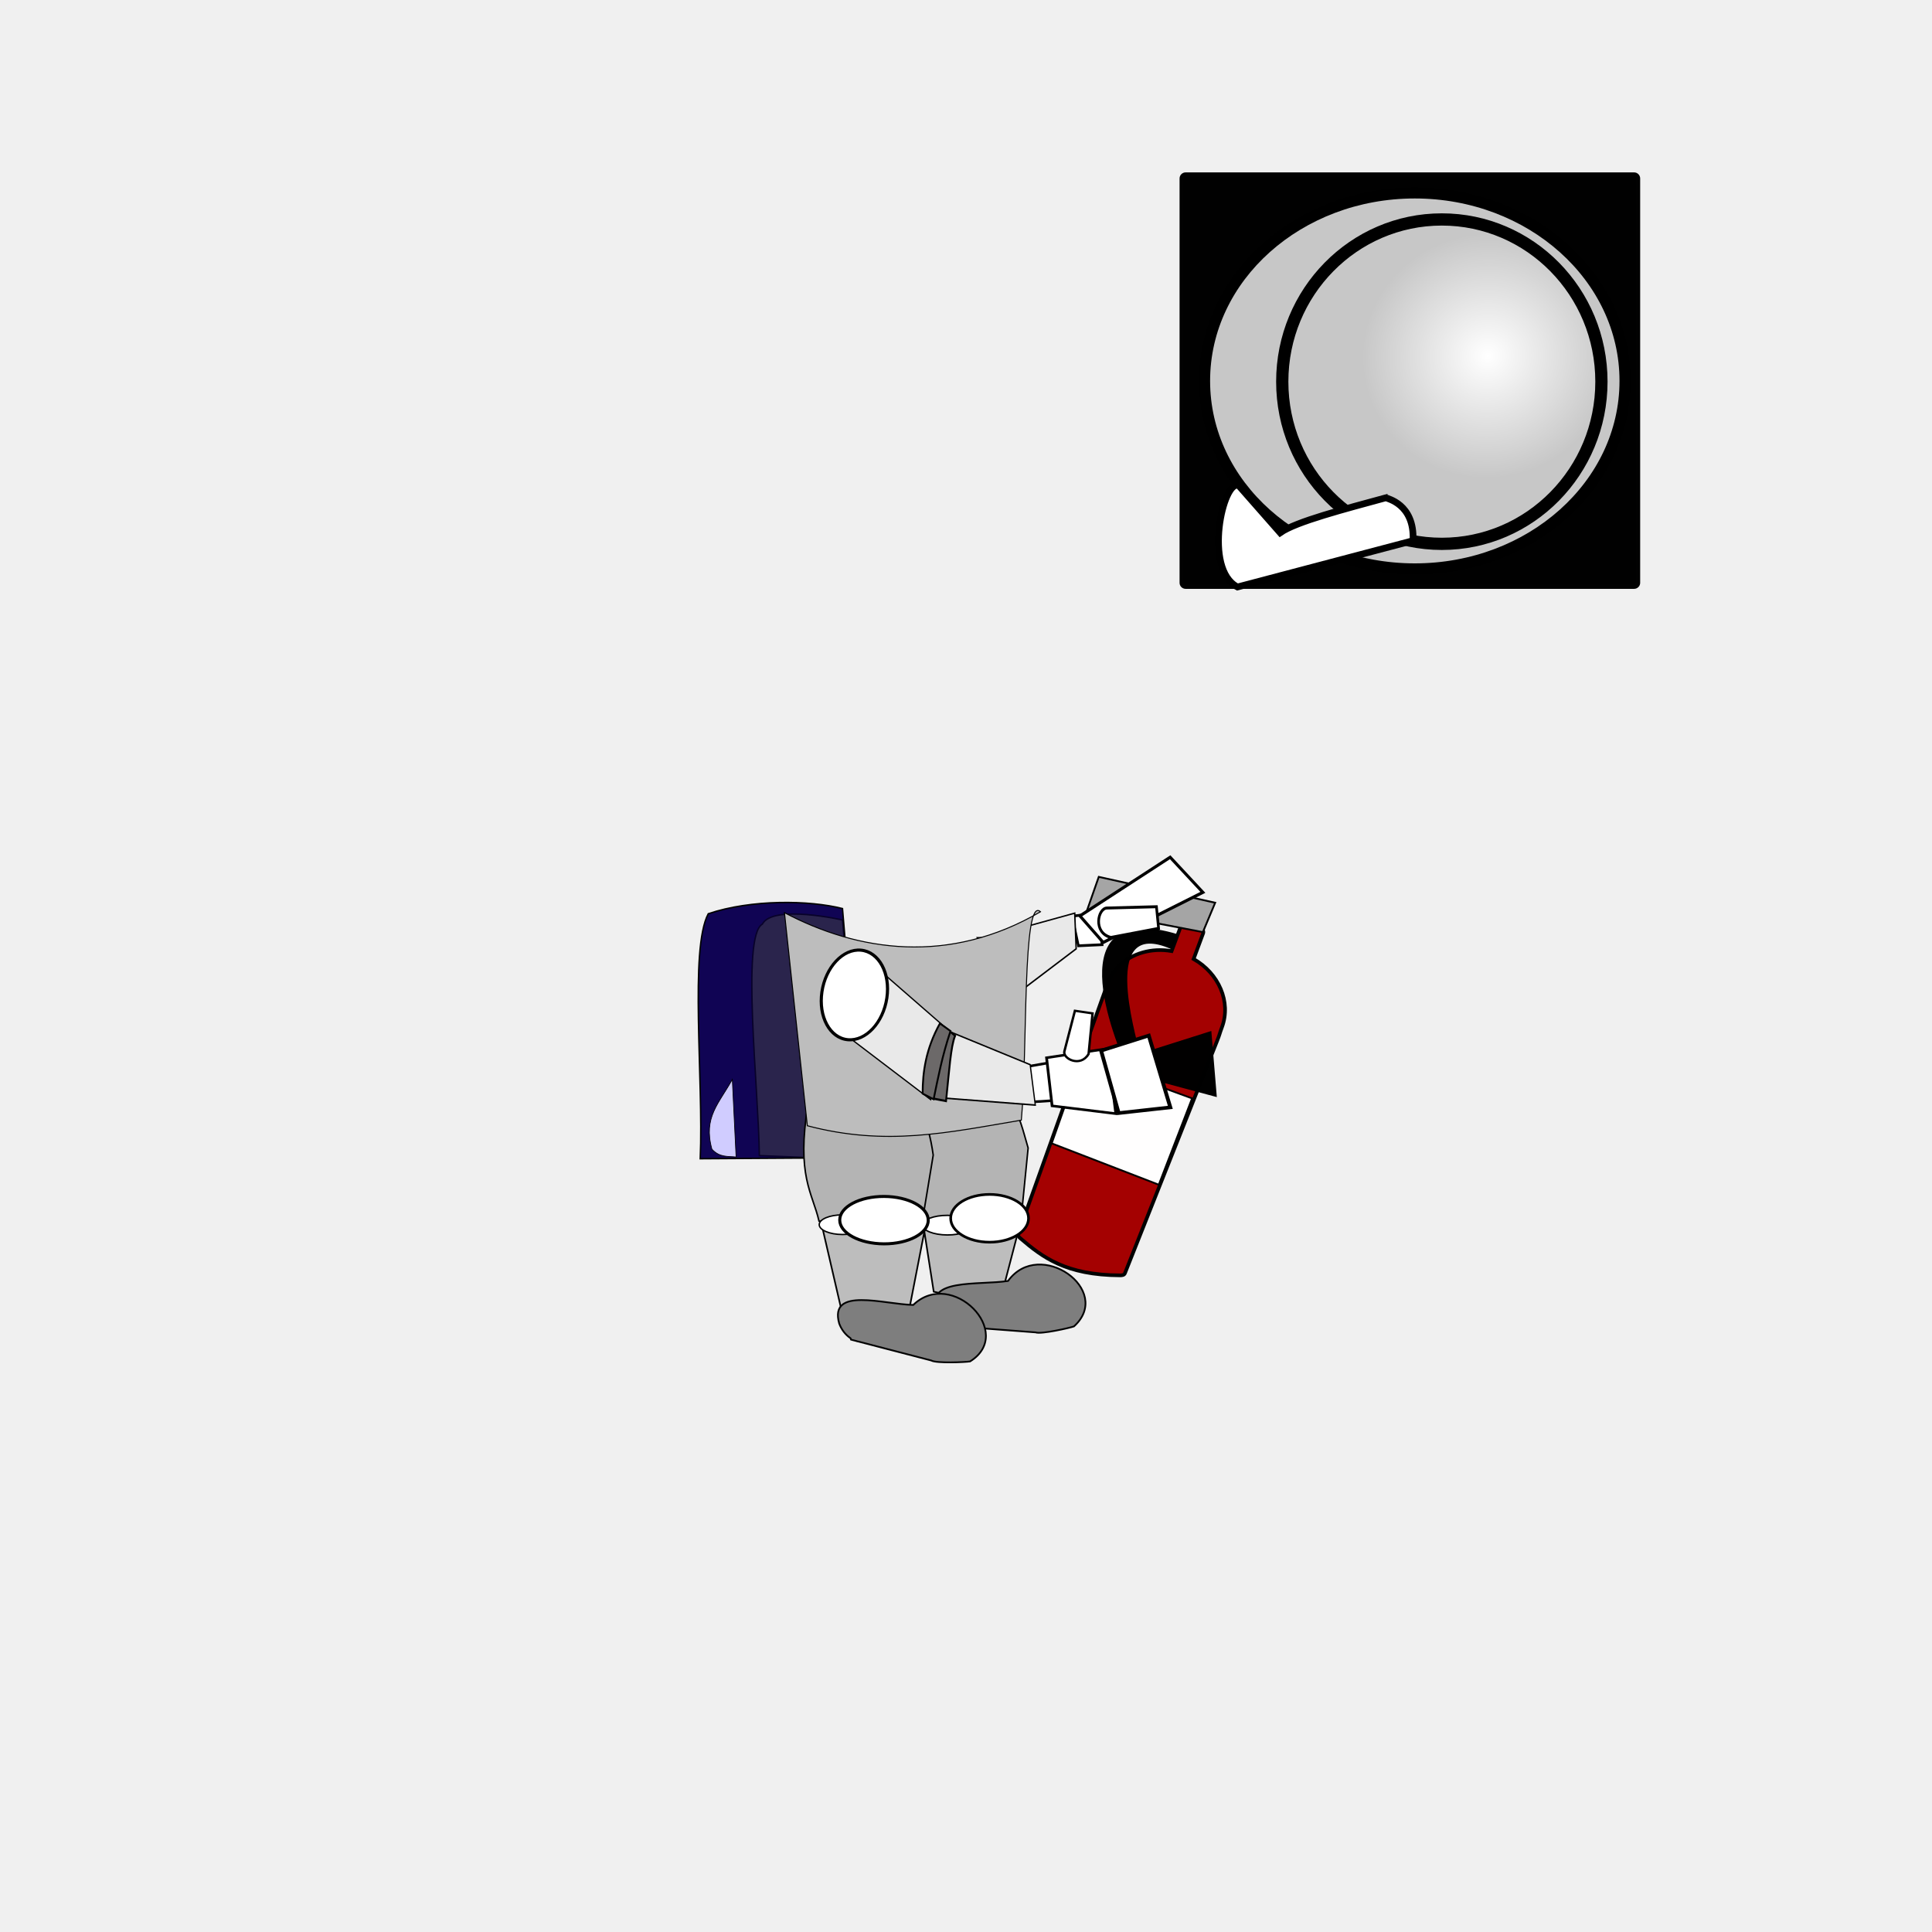
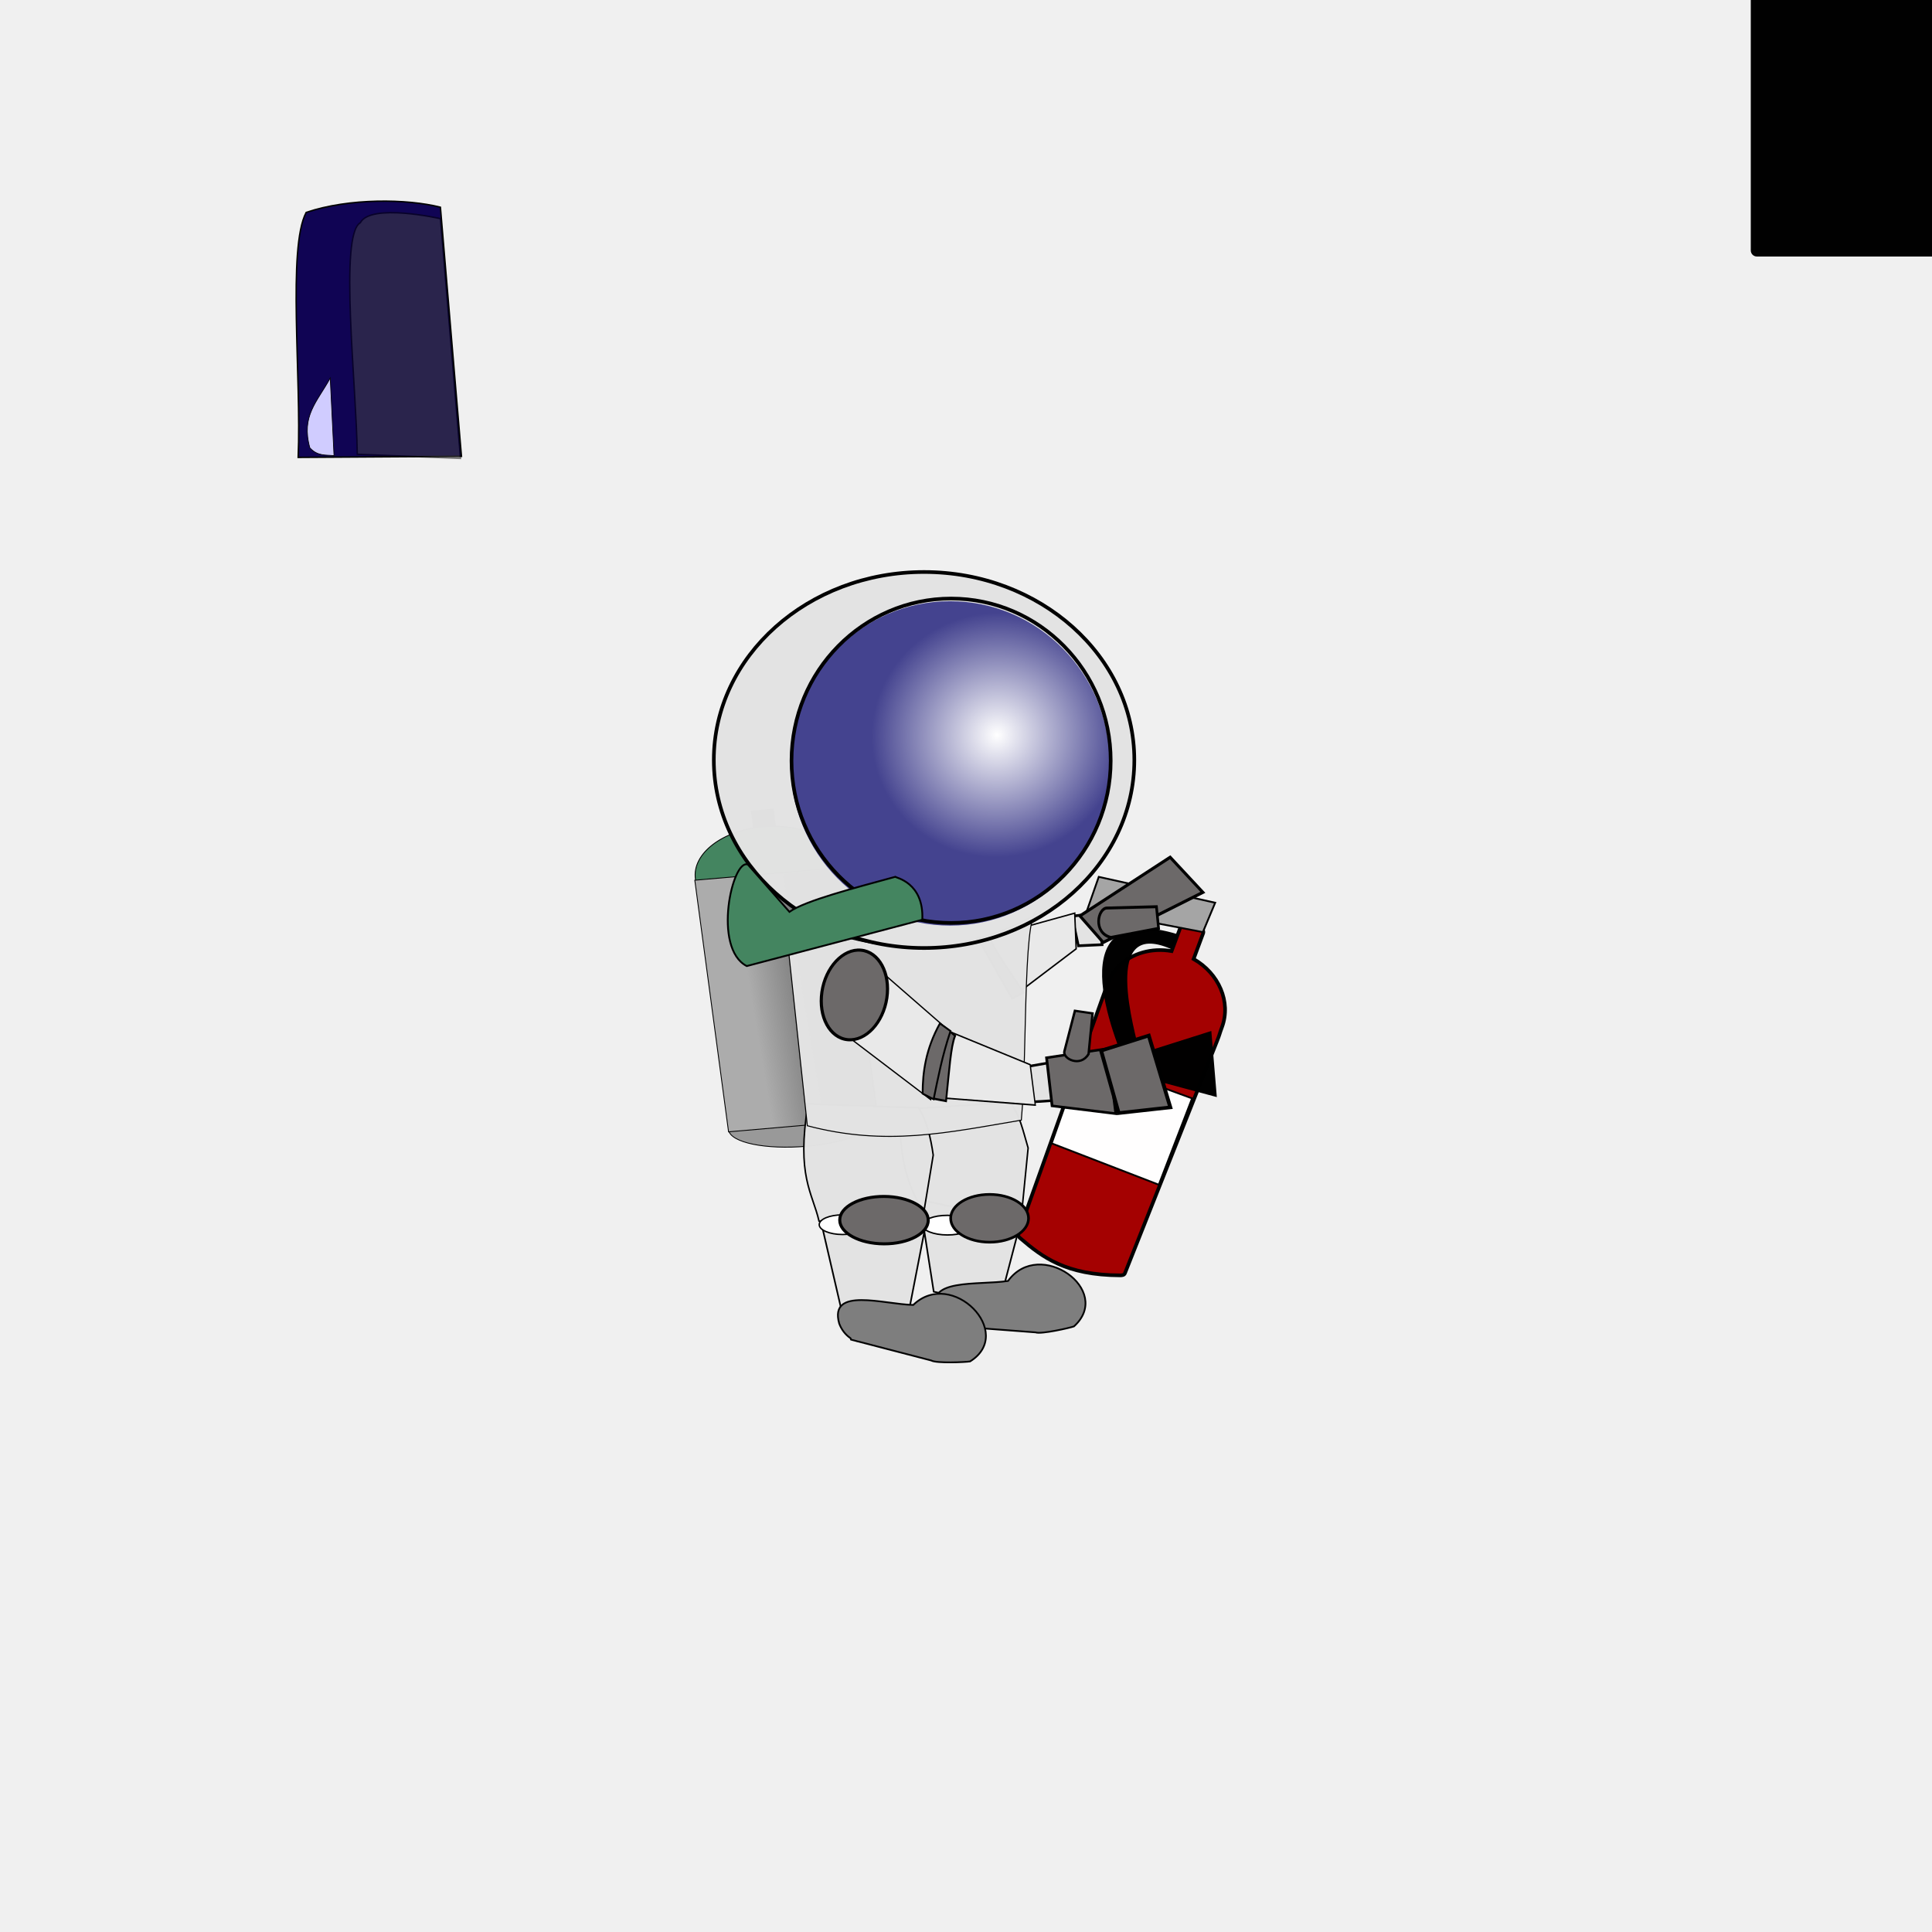
<svg xmlns="http://www.w3.org/2000/svg" xmlns:xlink="http://www.w3.org/1999/xlink" width="300mm" height="300mm" viewBox="0 0 1062.992 1062.992" id="svg2" version="1.1">
  <defs id="defs4">
+     <radialGradient xlink:href="#linearGradient6370" id="radialGradient6376" cx="541.432" cy="406.906" fx="541.432" fy="406.906" r="91.172" gradientTransform="matrix(0.7410054,-0.1641143,0.1595324,0.7203174,82.43965,200.1711)" gradientUnits="userSpaceOnUse" />
    <linearGradient id="linearGradient6370">
      <stop style="stop-color:#ffffff;stop-opacity:1;" offset="0" id="stop6372" />
      <stop style="stop-color:#ffffff;stop-opacity:0;" offset="1" id="stop6374" />
    </linearGradient>
-     <radialGradient xlink:href="#linearGradient6370" id="radialGradient6376" cx="541.432" cy="406.906" fx="541.432" fy="406.906" r="91.172" gradientTransform="matrix(0.7410054,-0.1641143,0.1595324,0.7203174,352.4396,-8.40032)" gradientUnits="userSpaceOnUse" />
+     <linearGradient gradientTransform="matrix(1.007362,0,0,0.6258416,29.9181,339.3889)" xlink:href="#linearGradient5413" id="linearGradient5419" x1="304.94" y1="392.764" x2="360.183" y2="391.659" gradientUnits="userSpaceOnUse" />
+     <linearGradient id="linearGradient5413">
+       <stop style="stop-color:#acacac;stop-opacity:1;" offset="0" id="stop5415" />
+       <stop style="stop-color:#acacac;stop-opacity:0;" offset="1" id="stop5417" />
+     </linearGradient>
  </defs>
  <g id="layer13">
    <path style="opacity:1;fill:#a40000;fill-opacity:0.996;stroke:#020202;stroke-width:2;stroke-miterlimit:4;stroke-dasharray:none;stroke-opacity:1" d="m 652.506,507.862 c -1.049,-0.389 -2.207,0.142 -2.596,1.191 l -5.283,14.243 c -10.874,-1.913 -21.88,1.125 -29.223,8.442 -0.476,0.214 -0.872,0.61 -1.069,1.141 l -0.015,0.04 c -2.329,2.579 -4.135,5.537 -5.34,8.745 -1.182,3.222 1.429,-3.281 0.258,-0.004 l -49.006,137.07 c -0.377,1.054 0.342,1.869 1.193,2.597 12.107,10.351 24.943,20.283 54.93,20.376 1.119,0.003 2.185,-0.15 2.598,-1.19 l 50.681,-127.735 c 1.603,-4.04 1.209,-3.623 2.699,-7.613 5.16,-13.912 -1.742,-29.627 -15.606,-37.516 l 5.239,-14.124 c 0.389,-1.049 -0.144,-2.207 -1.193,-2.596 l -8.266,-3.066 z" id="rect6402" />
    <path style="fill:#ffffff;fill-opacity:0.996;fill-rule:evenodd;stroke:#000000;stroke-width:1px;stroke-linecap:butt;stroke-linejoin:miter;stroke-opacity:1" d="m 595.215,582.192 -16.569,46.897 58.926,22.751 18.32,-47.51 z" id="path6425" />
    <path style="fill:#a5a5a5;fill-opacity:0.996;fill-rule:evenodd;stroke:#000000;stroke-width:1px;stroke-linecap:butt;stroke-linejoin:miter;stroke-opacity:1" d="m 661.835,512.846 6.756,-16.159 -64.047,-14.235 -6.373,18.206 z" id="path6430" />
    <path style="fill:#000000;fill-opacity:0.996;fill-rule:evenodd;stroke:#000000;stroke-width:1px;stroke-linecap:butt;stroke-linejoin:miter;stroke-opacity:1" d="m 647.88,514.526 c -65.12,-19.703 -35.544,55.126 -25.937,75.822 l 46.996,12.603 -2.914,-35.038 -39.227,12.427 c -2.928,-13.068 -21.767,-75.601 17.344,-58.82 z" id="path6432" />
  </g>
  <g id="layer11">
-     <path style="fill:#bdbdbd;fill-opacity:1;fill-rule:evenodd;stroke:#000000;stroke-width:0.893px;stroke-linecap:butt;stroke-linejoin:miter;stroke-opacity:1" d="m 505.844,660.082 7.892,50.593 35.658,8.297 12.245,-46.911 z" id="path6214-3" />
+     <path style="fill:#e2e2e2;fill-opacity:0.988;fill-rule:evenodd;stroke:#000000;stroke-width:0.893px;stroke-linecap:butt;stroke-linejoin:miter;stroke-opacity:1" d="m 505.844,660.082 7.892,50.593 35.658,8.297 12.245,-46.911 z" id="path6214-3" />
    <path style="fill:#7e7e7e;fill-opacity:1;fill-rule:evenodd;stroke:#020202;stroke-width:0.958px;stroke-linecap:butt;stroke-linejoin:miter;stroke-opacity:1" d="m 516.311,722.005 c 1.76,3.067 4.524,5.586 7.603,6.927 l 0.406,0.709 2.694,0.204 c 0.573,0.09 1.139,0.132 1.691,0.126 l 41.063,3.103 c 2.993,1.143 18.814,-2.435 21.149,-3.298 21.969,-19.904 -18.957,-48.948 -36.272,-25.007 -15.843,2.544 -47.48,-1.784 -38.334,17.235 z" id="path6220-7" />
  </g>
  <g id="layer12">
-     <g id="g6396" transform="matrix(0.771834,0,0,0.7995339,209.9499,127.4365)">
+     <g id="g6396" transform="matrix(0.771834,0,0,0.7995339,-11.27355,-258.4417)">
      <path id="path6390" d="m 328.571,465.849 c -23.538,-5.825 -65.169,-6.414 -95.714,3.571 -13.462,24.527 -3.333,113.571 -5.714,168.571 l 116.429,-0.714 z" style="fill:#100454;fill-opacity:1;fill-rule:evenodd;stroke:#000000;stroke-width:1px;stroke-linecap:butt;stroke-linejoin:miter;stroke-opacity:1" />
      <path id="path6392" d="m 252.701,636.8 c -5.819,-0.602 -11.751,0.457 -17.212,-5.396 -6.341,-22.066 5.119,-31.397 14.524,-47.971 z" style="fill:#d0ccff;fill-opacity:1;fill-rule:evenodd;stroke:#000000;stroke-width:0.491px;stroke-linecap:butt;stroke-linejoin:miter;stroke-opacity:1" />
      <path id="path6394" d="m 269.286,635.849 c -0.579,-47.465 -13.013,-151.075 2.143,-159.286 7.451,-13.782 57.143,-2.857 57.143,-2.857 l 14.286,165 z" style="opacity:0.502;fill:#444444;fill-opacity:0.996;fill-rule:evenodd;stroke:#000000;stroke-width:1px;stroke-linecap:butt;stroke-linejoin:miter;stroke-opacity:1" />
    </g>
+     <rect style="display:inline;opacity:1;fill:#000000;fill-opacity:1;fill-rule:nonzero;stroke:none;stroke-width:0.605;stroke-miterlimit:4;stroke-dasharray:none;stroke-opacity:1" id="rect5475" width="12.487" height="18.465" x="350.564" y="480.567" transform="matrix(0.9962696,-0.08629484,0.1329638,0.9911209,0,0)" />
+     <path style="display:inline;opacity:1;fill:#999999;fill-opacity:1;fill-rule:nonzero;stroke:#000000;stroke-width:0.477;stroke-miterlimit:4;stroke-dasharray:none;stroke-opacity:1" id="path5472" d="m 397.823,654.66 a 41.423,12.701 0 0 1 -41.296,12.701 41.423,12.701 0 0 1 -41.55,-12.623 l 41.422,-0.078 z" transform="matrix(0.9962696,-0.08629484,0.1329638,0.9911209,0,0)" />
+     <ellipse style="display:inline;opacity:1;fill:#448560;fill-opacity:1;fill-rule:nonzero;stroke:#000000;stroke-width:0.477;stroke-miterlimit:4;stroke-dasharray:none;stroke-opacity:1" id="path5409" cx="356.091" cy="515.364" rx="40.838" ry="25.427" transform="matrix(0.9962696,-0.08629484,0.1329638,0.9911209,0,0)" />
+     <rect style="display:inline;opacity:1;fill:#555555;fill-opacity:1;fill-rule:nonzero;stroke:none;stroke-width:0.605;stroke-miterlimit:4;stroke-dasharray:none;stroke-opacity:1" id="rect5411-7" width="81.675" height="138.817" x="316.081" y="516.738" transform="matrix(0.9962696,-0.08629484,0.1329638,0.9911209,0,0)" />
+     <rect style="display:inline;opacity:1;fill:url(#linearGradient5419);fill-opacity:1;fill-rule:nonzero;stroke:#000000;stroke-width:0.477;stroke-miterlimit:4;stroke-dasharray:none;stroke-opacity:1" id="rect5411" width="82.361" height="139.676" x="314.843" y="516.051" transform="matrix(0.9962696,-0.08629484,0.1329638,0.9911209,0,0)" />
  </g>
  <g id="layer10">
-     <path style="fill:#b4b4b4;fill-opacity:1;fill-rule:evenodd;stroke:#000000;stroke-width:0.836px;stroke-linecap:butt;stroke-linejoin:miter;stroke-opacity:1" d="m 494.993,610.501 c -0.355,40.016 9.993,48.155 15.998,63.363 l 50.301,1.993 4.387,-44.238 c -2.727,-9.115 -4.848,-19.432 -10.09,-25.044 z" id="path6210-1" />
+     <path style="fill:#e2e2e2;fill-opacity:0.988;fill-rule:evenodd;stroke:#000000;stroke-width:0.836px;stroke-linecap:butt;stroke-linejoin:miter;stroke-opacity:1" d="m 494.993,610.501 c -0.355,40.016 9.993,48.155 15.998,63.363 l 50.301,1.993 4.387,-44.238 c -2.727,-9.115 -4.848,-19.432 -10.09,-25.044 z" id="path6210-1" />
    <g id="g6382">
      <ellipse transform="matrix(0.9999964,0.00267291,-0.00287062,0.9999959,0,0)" cx="523.172" cy="672.688" rx="13.666" ry="5.392" id="path6212-9-9" style="opacity:1;fill:#ffffff;fill-opacity:1;stroke:#000000;stroke-width:0.802;stroke-miterlimit:4;stroke-dasharray:none;stroke-opacity:1" />
-       <ellipse cx="544.477" cy="670.312" rx="21.418" ry="13.144" id="path6212-8" style="opacity:1;fill:#ffffff;fill-opacity:1;stroke:#000000;stroke-width:1.459;stroke-miterlimit:4;stroke-dasharray:none;stroke-opacity:1" />
+       <ellipse cx="544.477" cy="670.312" rx="21.418" ry="13.144" id="path6212-8" style="opacity:1;fill:#6c6969;fill-opacity:1;stroke:#000000;stroke-width:1.459;stroke-miterlimit:4;stroke-dasharray:none;stroke-opacity:1" />
    </g>
  </g>
  <g id="layer9">
-     <path style="fill:#bdbdbd;fill-opacity:1;fill-rule:evenodd;stroke:#000000;stroke-width:0.893px;stroke-linecap:butt;stroke-linejoin:miter;stroke-opacity:1" d="m 451.623,671.783 11.312,48.841 36.519,3.987 9.245,-47.577 z" id="path6214" />
+     <path style="fill:#e2e2e2;fill-opacity:0.988;fill-rule:evenodd;stroke:#000000;stroke-width:0.893px;stroke-linecap:butt;stroke-linejoin:miter;stroke-opacity:1" d="m 451.623,671.783 11.312,48.841 36.519,3.987 9.245,-47.577 z" id="path6214" />
    <path style="fill:#7e7e7e;fill-opacity:1;fill-rule:evenodd;stroke:#020202;stroke-width:0.958px;stroke-linecap:butt;stroke-linejoin:miter;stroke-opacity:1" d="m 461.702,728.122 c 1.19,3.332 3.465,6.304 6.258,8.172 l 0.274,0.77 2.615,0.681 c 0.548,0.19 1.097,0.333 1.642,0.425 l 39.86,10.368 c 2.743,1.658 18.944,0.954 21.394,0.521 25.134,-15.678 -10.009,-51.554 -31.276,-31.073 -16.039,-0.318 -46.408,-10.212 -40.767,10.136 z" id="path6220" />
  </g>
  <g id="layer8">
-     <path style="fill:#b4b4b4;fill-opacity:1;fill-rule:evenodd;stroke:#000000;stroke-width:0.836px;stroke-linecap:butt;stroke-linejoin:miter;stroke-opacity:1" d="m 444.591,607.429 c -6.561,39.674 2.444,48.769 6.044,64.452 l 56.248,3.533 6.579,-39.87 c -1.292,-9.314 -3.801,-19.959 -8.132,-26.044 z" id="path6210" />
+     <path style="fill:#e2e2e2;fill-opacity:0.988;fill-rule:evenodd;stroke:#000000;stroke-width:0.836px;stroke-linecap:butt;stroke-linejoin:miter;stroke-opacity:1" d="m 444.591,607.429 c -6.561,39.674 2.444,48.769 6.044,64.452 l 56.248,3.533 6.579,-39.87 c -1.292,-9.314 -3.801,-19.959 -8.132,-26.044 z" id="path6210" />
    <g id="g6378">
      <ellipse transform="matrix(0.9999959,0.00286158,-0.00268135,0.9999964,0,0)" cx="465.339" cy="672.502" rx="12.795" ry="5.404" id="path6212-9" style="opacity:1;fill:#ffffff;fill-opacity:1;stroke:#000000;stroke-width:0.777;stroke-miterlimit:4;stroke-dasharray:none;stroke-opacity:1" />
-       <ellipse transform="matrix(0.9999934,0.00362905,-0.0021143,0.9999978,0,0)" cx="487.791" cy="669.556" rx="24.346" ry="13.041" id="path6212" style="opacity:1;fill:#ffffff;fill-opacity:1;stroke:#000000;stroke-width:1.664;stroke-miterlimit:4;stroke-dasharray:none;stroke-opacity:1" />
+       <ellipse transform="matrix(0.9999934,0.00362905,-0.0021143,0.9999978,0,0)" cx="487.791" cy="669.556" rx="24.346" ry="13.041" id="path6212" style="opacity:1;fill:#6c6969;fill-opacity:1;stroke:#000000;stroke-width:1.664;stroke-miterlimit:4;stroke-dasharray:none;stroke-opacity:1" />
    </g>
  </g>
  <g id="layer7">
    <g id="g6201" transform="matrix(1.683105,0,0,1.842373,-428.4529,-442.2086)">
-       <path id="path6056-2" d="m 605.031,513.641 8.257,-0.981 1.548,9.479 -7.741,0.327 z" style="fill:#ffffff;fill-opacity:1;fill-rule:evenodd;stroke:#000000;stroke-width:0.813px;stroke-linecap:butt;stroke-linejoin:miter;stroke-opacity:1" />
-       <path id="path6058-1" d="m 615.198,521.467 -7.61,-7.92 29.496,-17.525 10.694,10.489 z" style="fill:#ffffff;fill-opacity:1;fill-rule:evenodd;stroke:#000000;stroke-width:0.932px;stroke-linecap:butt;stroke-linejoin:miter;stroke-opacity:1" />
-       <path id="path6060-7" d="m 616.394,511.194 16.208,-0.39 0.695,6.465 -15.589,2.713 c -5.988,-1.435 -4.256,-8.717 -1.314,-8.788 z" style="fill:#ffffff;fill-opacity:1;fill-rule:evenodd;stroke:#000000;stroke-width:0.874px;stroke-linecap:butt;stroke-linejoin:miter;stroke-opacity:1" />
+       <path id="path6056-2" d="m 605.031,513.641 8.257,-0.981 1.548,9.479 -7.741,0.327 z" style="fill:#e2e2e2;fill-opacity:0.988;fill-rule:evenodd;stroke:#000000;stroke-width:0.813px;stroke-linecap:butt;stroke-linejoin:miter;stroke-opacity:1" />
+       <path id="path6058-1" d="m 615.198,521.467 -7.61,-7.92 29.496,-17.525 10.694,10.489 z" style="fill:#6c6969;fill-opacity:1;fill-rule:evenodd;stroke:#000000;stroke-width:0.932px;stroke-linecap:butt;stroke-linejoin:miter;stroke-opacity:1" />
+       <path id="path6060-7" d="m 616.394,511.194 16.208,-0.39 0.695,6.465 -15.589,2.713 c -5.988,-1.435 -4.256,-8.717 -1.314,-8.788 z" style="fill:#6c6969;fill-opacity:1;fill-rule:evenodd;stroke:#000000;stroke-width:0.874px;stroke-linecap:butt;stroke-linejoin:miter;stroke-opacity:1" />
    </g>
    <g id="g6031-9" transform="matrix(0.5785517,-0.7780555,1.001721,0.713675,-291.3472,345.7181)">
      <path id="path5948-7-6" d="m 340.383,652.795 40.286,9.284 16.026,-10.044 -46.575,-29.069" style="fill:#e9e9e9;fill-opacity:1;fill-rule:evenodd;stroke:#000000;stroke-width:0.684px;stroke-linecap:butt;stroke-linejoin:miter;stroke-opacity:1" />
      <path id="path6014-3-0" d="m 336.605,652.336 c 0,0 9.917,-16.886 16.676,-28.503 l 4.036,4.442 c -3.876,4.073 -7.997,13.903 -14.146,26.586 z" style="fill:#6c6969;fill-opacity:1;fill-rule:evenodd;stroke:#000000;stroke-width:1px;stroke-linecap:butt;stroke-linejoin:miter;stroke-opacity:1" />
    </g>
  </g>
  <g id="layer5">
-     <path style="fill:#bdbdbd;fill-opacity:1;fill-rule:evenodd;stroke:#000000;stroke-width:0.555px;stroke-linecap:butt;stroke-linejoin:miter;stroke-opacity:1" d="m 444.203,619.385 c 43.352,11.429 77.161,3.788 117.739,-3.075 3.511,-38.219 0.472,-123.933 10.534,-114.656 -50.133,29.333 -100.302,21.944 -140.863,0.498 z" id="path5943" />
+     <path style="fill:#e2e2e2;fill-opacity:0.988;fill-rule:evenodd;stroke:#000000;stroke-width:0.555px;stroke-linecap:butt;stroke-linejoin:miter;stroke-opacity:1" d="m 444.203,619.385 c 43.352,11.429 77.161,3.788 117.739,-3.075 3.511,-38.219 0.472,-123.933 10.534,-114.656 -50.133,29.333 -100.302,21.944 -140.863,0.498 z" id="path5943" />
  </g>
  <g id="layer6">
    <path style="fill:#e9e9e9;fill-opacity:1;fill-rule:evenodd;stroke:#000000;stroke-width:0.707px;stroke-linecap:butt;stroke-linejoin:miter;stroke-opacity:1" d="m 467.032,570.732 45.028,34.275 9.579,-38.336 -48.547,-42.318" id="path5948" />
-     <ellipse style="opacity:1;fill:#ffffff;fill-opacity:1;stroke:#000000;stroke-width:1.71;stroke-miterlimit:4;stroke-dasharray:none;stroke-opacity:1" id="path5946" cx="545.662" cy="502.077" rx="17.944" ry="24.899" transform="matrix(0.995673,0.09292665,-0.1458216,0.9893109,0,0)" />
+     <ellipse style="opacity:1;fill:#6c6969;fill-opacity:1;stroke:#000000;stroke-width:1.71;stroke-miterlimit:4;stroke-dasharray:none;stroke-opacity:1" id="path5946" cx="545.662" cy="502.077" rx="17.944" ry="24.899" transform="matrix(0.995673,0.09292665,-0.1458216,0.9893109,0,0)" />
    <g id="g6093" transform="matrix(1.508758,0,0,1.416293,-292.1381,-250.4011)">
-       <path id="path6056" d="m 567.706,591.251 8.081,-1.515 1.515,14.647 -7.576,0.505 z" style="fill:#ffffff;fill-opacity:1;fill-rule:evenodd;stroke:#000000;stroke-width:1px;stroke-linecap:butt;stroke-linejoin:miter;stroke-opacity:1" />
-       <path id="path6058" d="m 577.302,606.403 -2.02,-18.688 22.223,-3.536 3.03,25.254 z" style="fill:#ffffff;fill-opacity:1;fill-rule:evenodd;stroke:#000000;stroke-width:1px;stroke-linecap:butt;stroke-linejoin:miter;stroke-opacity:1" />
-       <path id="path6060" d="m 581.783,585.216 3.838,-15.752 6.423,1.01 -1.434,15.758 c -2.942,5.409 -9.524,1.843 -8.827,-1.016 z" style="fill:#ffffff;fill-opacity:1;fill-rule:evenodd;stroke:#000000;stroke-width:0.874px;stroke-linecap:butt;stroke-linejoin:miter;stroke-opacity:1" />
-       <path id="path6062" d="m 595.169,584.963 17.38,-5.868 7.866,27.891 -18.841,2.224 z" style="fill:#ffffff;fill-opacity:1;fill-rule:evenodd;stroke:#000000;stroke-width:1.397px;stroke-linecap:butt;stroke-linejoin:miter;stroke-opacity:1" />
+       <path id="path6056" d="m 567.706,591.251 8.081,-1.515 1.515,14.647 -7.576,0.505 z" style="fill:#e2e2e2;fill-opacity:0.988;fill-rule:evenodd;stroke:#000000;stroke-width:1px;stroke-linecap:butt;stroke-linejoin:miter;stroke-opacity:1" />
+       <path id="path6058" d="m 577.302,606.403 -2.02,-18.688 22.223,-3.536 3.03,25.254 z" style="fill:#6c6969;fill-opacity:1;fill-rule:evenodd;stroke:#000000;stroke-width:1px;stroke-linecap:butt;stroke-linejoin:miter;stroke-opacity:1" />
+       <path id="path6060" d="m 581.783,585.216 3.838,-15.752 6.423,1.01 -1.434,15.758 c -2.942,5.409 -9.524,1.843 -8.827,-1.016 z" style="fill:#6c6969;fill-opacity:1;fill-rule:evenodd;stroke:#000000;stroke-width:0.874px;stroke-linecap:butt;stroke-linejoin:miter;stroke-opacity:1" />
+       <path id="path6062" d="m 595.169,584.963 17.38,-5.868 7.866,27.891 -18.841,2.224 z" style="fill:#6c6969;fill-opacity:1;fill-rule:evenodd;stroke:#000000;stroke-width:1.397px;stroke-linecap:butt;stroke-linejoin:miter;stroke-opacity:1" />
    </g>
    <g id="g6031" transform="matrix(0.9636773,-0.2583434,0.3255703,1.214448,-23.39766,-100.8424)">
      <path id="path5948-7" d="M 340.383,652.795 390.142,666.681 393.185,649.025 350.12,622.966" style="fill:#e9e9e9;fill-opacity:1;fill-rule:evenodd;stroke:#000000;stroke-width:0.684px;stroke-linecap:butt;stroke-linejoin:miter;stroke-opacity:1" />
      <path id="path6014-3" d="m 336.605,652.336 c 0,0 9.917,-16.886 16.676,-28.503 l 4.036,4.442 c -3.876,4.073 -7.997,13.903 -14.146,26.586 z" style="fill:#6c6969;fill-opacity:1;fill-rule:evenodd;stroke:#000000;stroke-width:1px;stroke-linecap:butt;stroke-linejoin:miter;stroke-opacity:1" />
    </g>
    <path style="fill:#6c6969;fill-opacity:1;fill-rule:evenodd;stroke:#000000;stroke-width:1px;stroke-linecap:butt;stroke-linejoin:miter;stroke-opacity:1" d="m 507.63,601.719 c 0.033,-12.036 1.736,-24.519 9.514,-38.631 l 5.829,4.189 c -4.633,13.872 -6.824,25.578 -9.288,37.525 z" id="path6014" />
  </g>
  <g id="layer1" transform="translate(0,10.62992)" style="opacity:1">
-     <rect style="opacity:1;fill:#000000;fill-opacity:0.996;stroke:#020202;stroke-width:2.289;stroke-miterlimit:4;stroke-dasharray:none;stroke-opacity:1" id="rect4316" width="251.14" height="226.854" x="650.144" y="85.364" ry="2.197" />
-     <ellipse style="opacity:1;fill:#c7c7c7;fill-opacity:1;stroke:#000000;stroke-width:6.11;stroke-miterlimit:4;stroke-dasharray:none;stroke-opacity:1" id="path4151" cx="778.427" cy="198.954" rx="115.681" ry="103.439" />
+     <rect style="opacity:1;fill:#000000;fill-opacity:0.996;stroke:#020202;stroke-width:2.289;stroke-miterlimit:4;stroke-dasharray:none;stroke-opacity:1" id="rect4316" width="251.14" height="226.854" x="964.43" y="-97.493" ry="2.197" />
+     <ellipse style="opacity:1;fill:#e2e2e2;fill-opacity:0.988;stroke:#000000;stroke-width:2;stroke-miterlimit:4;stroke-dasharray:none;stroke-opacity:1" id="path4151" cx="508.427" cy="407.525" rx="115.681" ry="103.439" />
  </g>
  <g id="layer2" style="display:none">
    <path style="fill:#ffd9c4;fill-opacity:1;fill-rule:evenodd;stroke:#000000;stroke-width:1px;stroke-linecap:butt;stroke-linejoin:miter;stroke-opacity:1" d="m 489.026,465.47 25.662,15.005 c 11.524,3.159 20.684,0.945 29.707,-3.183 4.416,-8.98 8.078,-21.573 9.112,-29.567 2.877,-17.069 7.022,-18.869 0.716,-42.454 l 0.863,-22.176 c -27.221,-22.04 -69.034,-19.171 -99.451,10.68 -1.915,32.436 11.836,54.619 33.392,71.695 z" id="path5873" />
    <path style="fill:#000000;fill-opacity:1;fill-rule:evenodd;stroke:#000000;stroke-width:1px;stroke-linecap:butt;stroke-linejoin:miter;stroke-opacity:1" d="m 465.714,477.992 c 17.647,-5.608 41.37,-21.214 13.571,-45 -10.475,-65.802 56.672,-36.054 76.429,-51.429 -62.579,-57.648 -165.448,32.769 -90,96.429 z" id="path5743" />
  </g>
  <g id="layer4" style="display:none">
    <ellipse style="opacity:1;fill:#ffffff;fill-opacity:0.992;stroke:#000000;stroke-width:1.771;stroke-miterlimit:4;stroke-dasharray:none;stroke-opacity:1" id="path5880" cx="515.357" cy="416.206" rx="9.757" ry="9.757" />
    <circle style="opacity:1;fill:#000000;fill-opacity:0.992;stroke:#000000;stroke-width:1.355;stroke-miterlimit:4;stroke-dasharray:none;stroke-opacity:1" id="path5882" cx="519.286" cy="418.706" r="5.323" />
    <ellipse style="opacity:1;fill:#ffffff;fill-opacity:0.992;stroke:#000000;stroke-width:1.362;stroke-miterlimit:4;stroke-dasharray:none;stroke-opacity:1" id="path5880-0" cx="545.714" cy="407.992" rx="5.676" ry="9.605" />
    <path style="fill:none;fill-rule:evenodd;stroke:#000000;stroke-width:2;stroke-linecap:butt;stroke-linejoin:miter;stroke-miterlimit:4;stroke-dasharray:none;stroke-opacity:1" d="m 533.378,415.309 c 13.892,21.013 20.156,28.99 -3.986,29.76" id="path5878" />
    <ellipse style="opacity:1;fill:#000000;fill-opacity:0.992;stroke:#000000;stroke-width:1.042;stroke-miterlimit:4;stroke-dasharray:none;stroke-opacity:1" id="path5882-3" cx="548" cy="410.535" rx="3.096" ry="5.414" />
    <path style="fill:#d6936e;fill-opacity:1;fill-rule:evenodd;stroke:#000000;stroke-width:0.56px;stroke-linecap:butt;stroke-linejoin:miter;stroke-opacity:1" d="m 520.771,457.008 c 6.357,0.618 12.472,-2.245 25.779,-1.675 -9.922,6.715 -16.885,5.889 -25.779,1.675 z" id="path5902" />
  </g>
  <g id="layer3" style="display:inline">
-     <ellipse style="opacity:1;fill:url(#radialGradient6376);fill-opacity:1;stroke:#000000;stroke-width:6.735;stroke-miterlimit:4;stroke-dasharray:none;stroke-opacity:1" id="path4136" cx="793.305" cy="209.986" rx="87.805" ry="89.242" />
-     <path style="opacity:1;fill:#ffffff;fill-opacity:1;fill-rule:evenodd;stroke:#000000;stroke-width:3.686;stroke-linecap:butt;stroke-linejoin:miter;stroke-miterlimit:4;stroke-dasharray:none;stroke-opacity:1" d="m 681.464,267.105 c -8.477,-3.402 -19.632,46.012 -0.601,55.856 l 96.595,-25.486 c 0.934,-20.509 -14.602,-23.103 -14.87,-23.621 -22.684,6.216 -49.389,13.054 -58.242,19.27 -4.918,-5.616 0,0 -22.881,-26.019 z" id="path5740" />
+     <ellipse style="display:inline;opacity:1;fill:#44438f;fill-opacity:1;stroke:none;stroke-width:6.735;stroke-miterlimit:4;stroke-dasharray:none;stroke-opacity:1" id="path4136-1" cx="522.754" cy="420.03" rx="87.805" ry="89.242" />
+     <ellipse style="display:inline;opacity:1;fill:url(#radialGradient6376);fill-opacity:1;stroke:#000000;stroke-width:2;stroke-miterlimit:4;stroke-dasharray:none;stroke-opacity:1" id="path4136" cx="523.305" cy="418.558" rx="87.805" ry="89.242" />
+     <path style="opacity:1;fill:#448560;fill-opacity:1;fill-rule:evenodd;stroke:#000000;stroke-width:1;stroke-linecap:butt;stroke-linejoin:miter;stroke-miterlimit:4;stroke-dasharray:none;stroke-opacity:1" d="m 411.464,475.676 c -8.477,-3.402 -19.632,46.012 -0.601,55.856 l 96.595,-25.486 c 0.934,-20.509 -14.602,-23.103 -14.87,-23.621 -22.684,6.216 -49.389,13.054 -58.242,19.27 -4.918,-5.616 0,0 -22.881,-26.019 z" id="path5740" />
  </g>
</svg>
